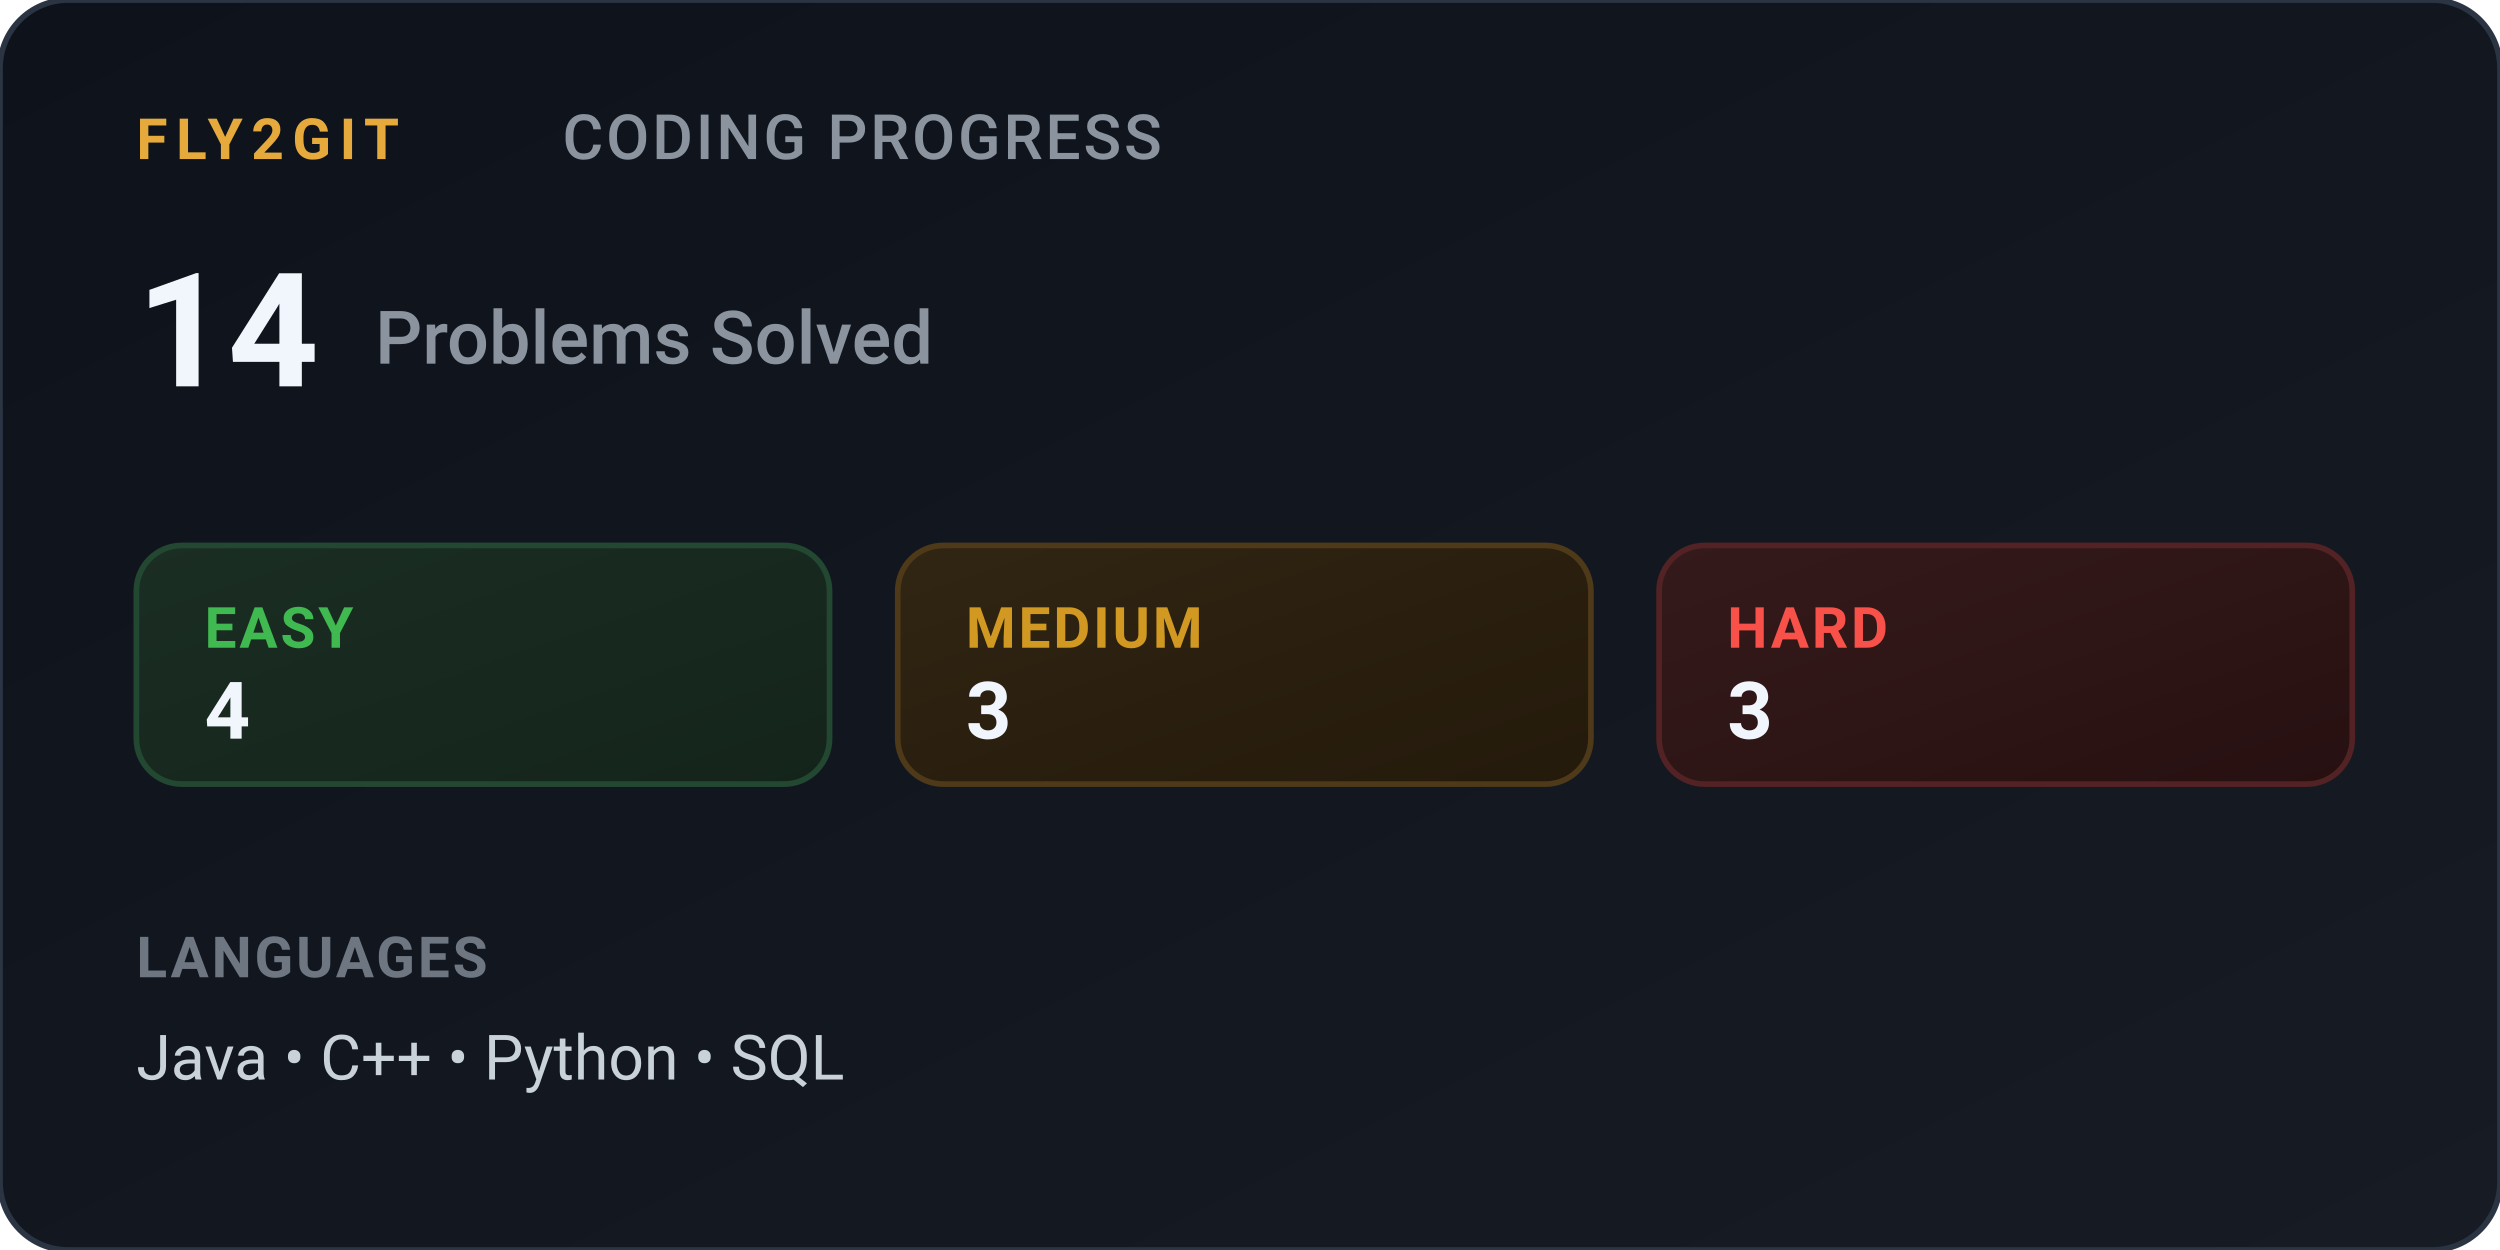
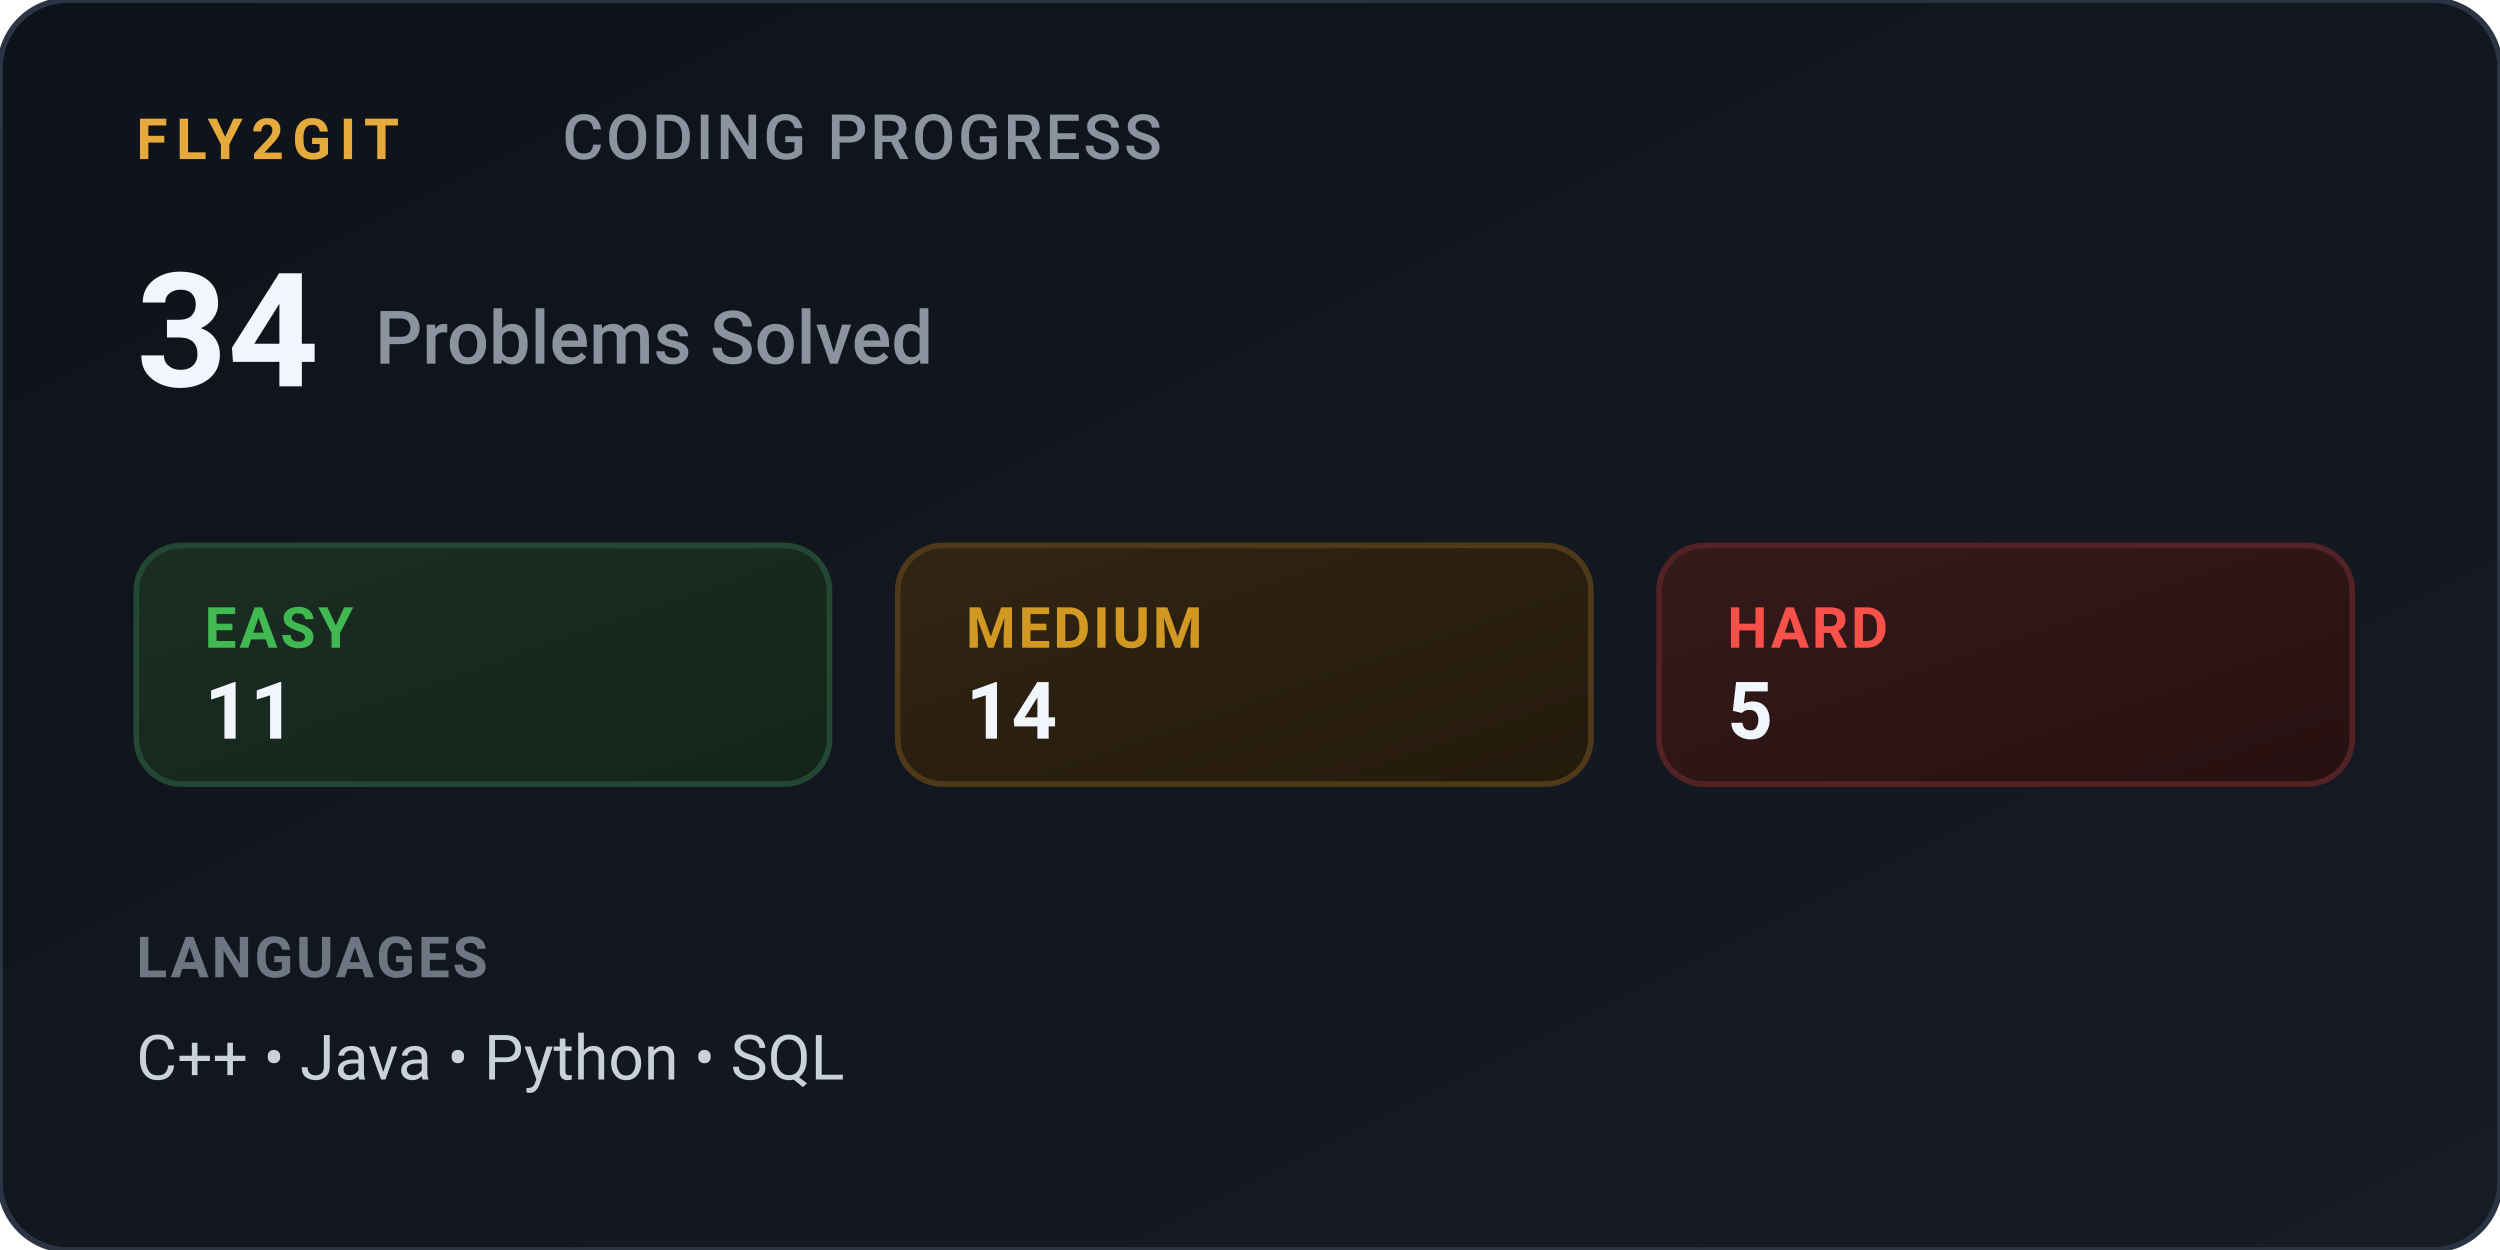
<svg xmlns="http://www.w3.org/2000/svg" viewBox="0 0 440 220" width="440" height="220" role="img" aria-label="Fly2Git Coding Progress">
  <defs>
    <linearGradient id="titaniumBg" x1="0%" y1="0%" x2="100%" y2="100%">
      <stop offset="0%" stop-color="#0e131b" />
      <stop offset="100%" stop-color="#161b24" />
    </linearGradient>
    <linearGradient id="pillEasy" x1="0%" y1="0%" x2="100%" y2="100%">
      <stop offset="0%" stop-color="#1b2e23" />
      <stop offset="100%" stop-color="#14241b" />
    </linearGradient>
    <linearGradient id="pillMed" x1="0%" y1="0%" x2="100%" y2="100%">
      <stop offset="0%" stop-color="#312513" />
      <stop offset="100%" stop-color="#241a0b" />
    </linearGradient>
    <linearGradient id="pillHard" x1="0%" y1="0%" x2="100%" y2="100%">
      <stop offset="0%" stop-color="#351a1b" />
      <stop offset="100%" stop-color="#271011" />
    </linearGradient>
  </defs>
  <style>
    .card { fill: url(#titaniumBg); stroke: #2a3443; stroke-width: 1px; rx: 12px; }
    .brand { font-family: -apple-system, BlinkMacSystemFont, "Segoe UI", Roboto, Helvetica, Arial, sans-serif; font-size: 10px; font-weight: 700; fill: #e5a93c; letter-spacing: 1.5px; }
    .title { font-family: -apple-system, BlinkMacSystemFont, "Segoe UI", Roboto, Helvetica, Arial, sans-serif; font-size: 11px; font-weight: 500; fill: #8b949e; letter-spacing: 0.5px; }
    .stat-hero { font-family: -apple-system, BlinkMacSystemFont, "Segoe UI", Roboto, Helvetica, Arial, sans-serif; font-size: 28px; font-weight: 700; fill: #f0f6fc; }
    .stat-hero-label { font-family: -apple-system, BlinkMacSystemFont, "Segoe UI", Roboto, Helvetica, Arial, sans-serif; font-size: 13px; font-weight: 500; fill: #8b949e; }
    .pill-easy-bg { fill: url(#pillEasy); stroke: #234832; stroke-width: 1px; rx: 8px; }
    .pill-med-bg { fill: url(#pillMed); stroke: #4e3919; stroke-width: 1px; rx: 8px; }
    .pill-hard-bg { fill: url(#pillHard); stroke: #522224; stroke-width: 1px; rx: 8px; }
    .pill-label { font-family: -apple-system, BlinkMacSystemFont, "Segoe UI", Roboto, Helvetica, Arial, sans-serif; font-size: 10px; font-weight: 600; letter-spacing: 0.5px; }
    .pill-val { font-family: -apple-system, BlinkMacSystemFont, "Segoe UI", Roboto, Helvetica, Arial, sans-serif; font-size: 14px; font-weight: 700; fill: #f0f6fc; }
    .label-easy { fill: #3fb950; }
    .label-med { fill: #d29922; }
    .label-hard { fill: #f85149; }
    .lang-header { font-family: -apple-system, BlinkMacSystemFont, "Segoe UI", Roboto, Helvetica, Arial, sans-serif; font-size: 10px; font-weight: 600; fill: #6e7681; letter-spacing: 0.5px; }
    .lang-body { font-family: -apple-system, BlinkMacSystemFont, "Segoe UI", Roboto, Helvetica, Arial, sans-serif; font-size: 11px; fill: #c9d1d9; }
  </style>
  <rect width="440" height="220" class="card" />
  <g transform="translate(24, 28)">
    <text x="0" y="0" class="brand">FLY2GIT</text>
    <text x="75" y="0" class="title">CODING PROGRESS</text>
  </g>
  <g transform="translate(24, 68)">
-     <text x="0" y="0" class="stat-hero">14</text>
+     <text x="0" y="0" class="stat-hero">34</text>
    <text x="42" y="-4" class="stat-hero-label">Problems Solved</text>
  </g>
  <g transform="translate(24, 96)">
    <g transform="translate(0, 0)">
      <rect width="122" height="42" class="pill-easy-bg" />
      <text x="12" y="18" class="pill-label label-easy">EASY</text>
-       <text x="12" y="34" class="pill-val">4</text>
+       <text x="12" y="34" class="pill-val">11</text>
    </g>
    <g transform="translate(134, 0)">
      <rect width="122" height="42" class="pill-med-bg" />
      <text x="12" y="18" class="pill-label label-med">MEDIUM</text>
-       <text x="12" y="34" class="pill-val">3</text>
+       <text x="12" y="34" class="pill-val">14</text>
    </g>
    <g transform="translate(268, 0)">
      <rect width="122" height="42" class="pill-hard-bg" />
      <text x="12" y="18" class="pill-label label-hard">HARD</text>
-       <text x="12" y="34" class="pill-val">3</text>
+       <text x="12" y="34" class="pill-val">5</text>
    </g>
  </g>
  <g transform="translate(24, 172)">
    <text x="0" y="0" class="lang-header">LANGUAGES</text>
-     <text x="0" y="18" class="lang-body">Java • C++ • Python • SQL</text>
+     <text x="0" y="18" class="lang-body">C++ • Java • Python • SQL</text>
  </g>
</svg>
